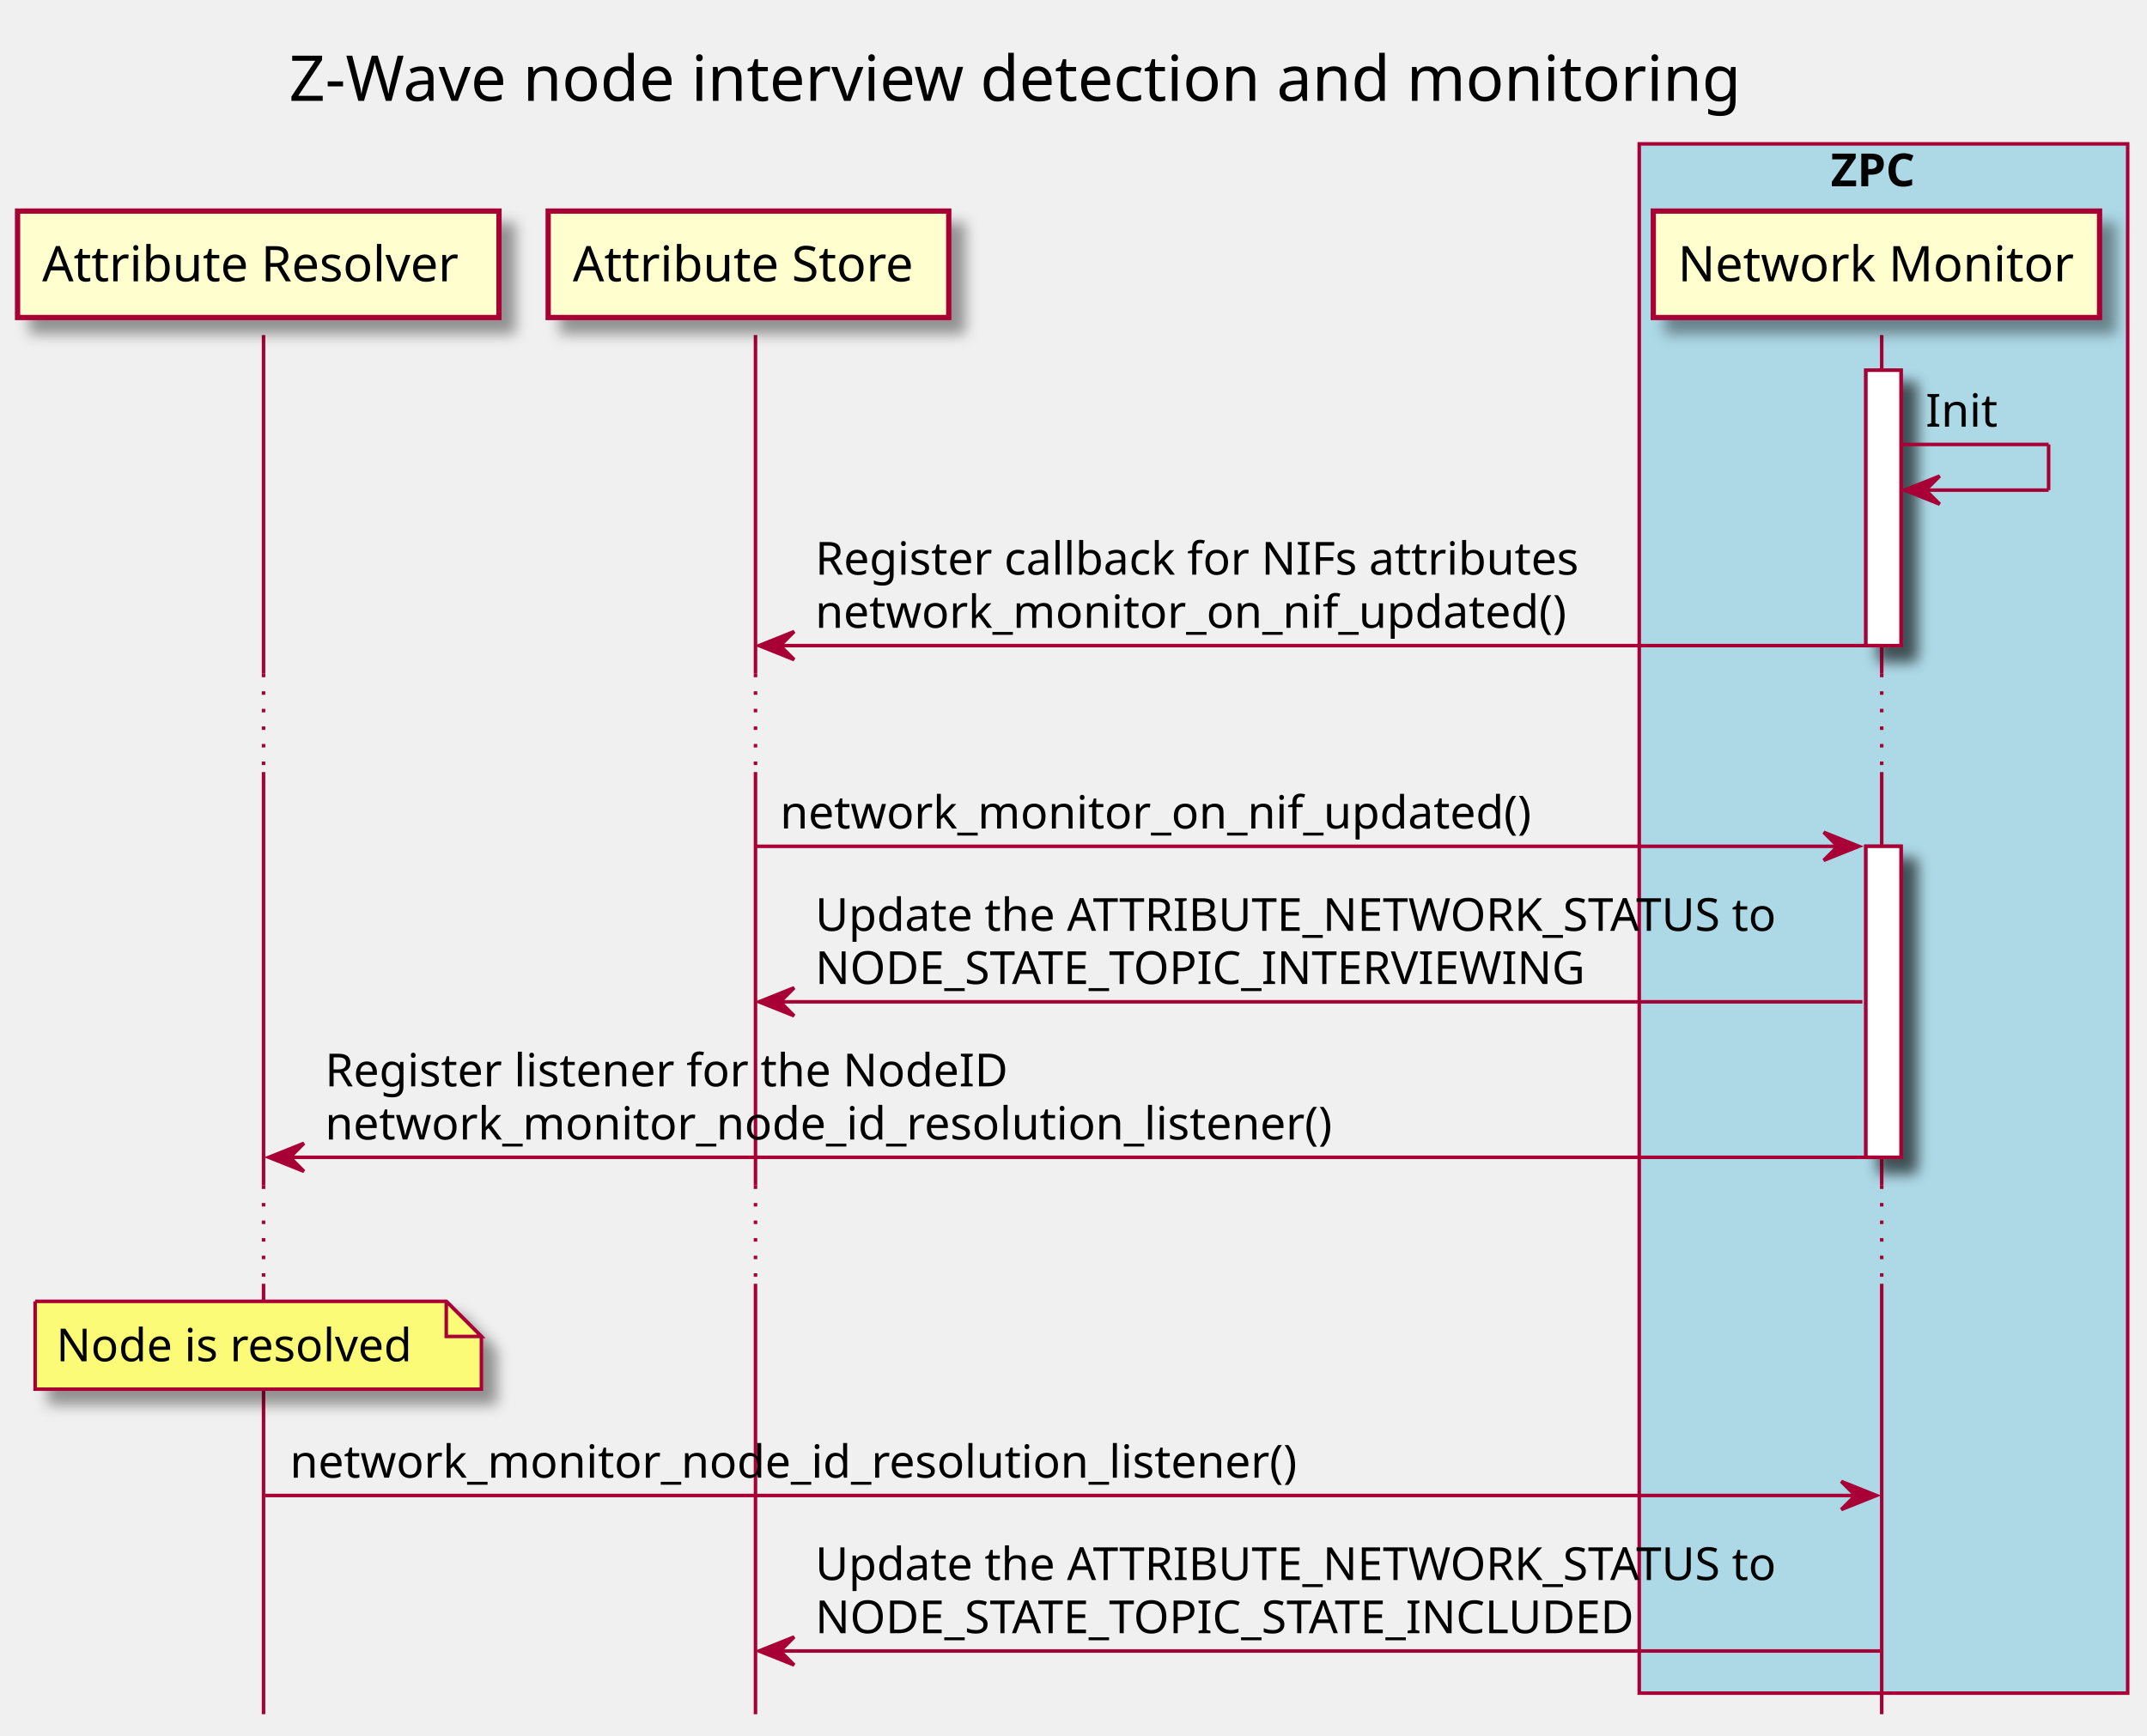
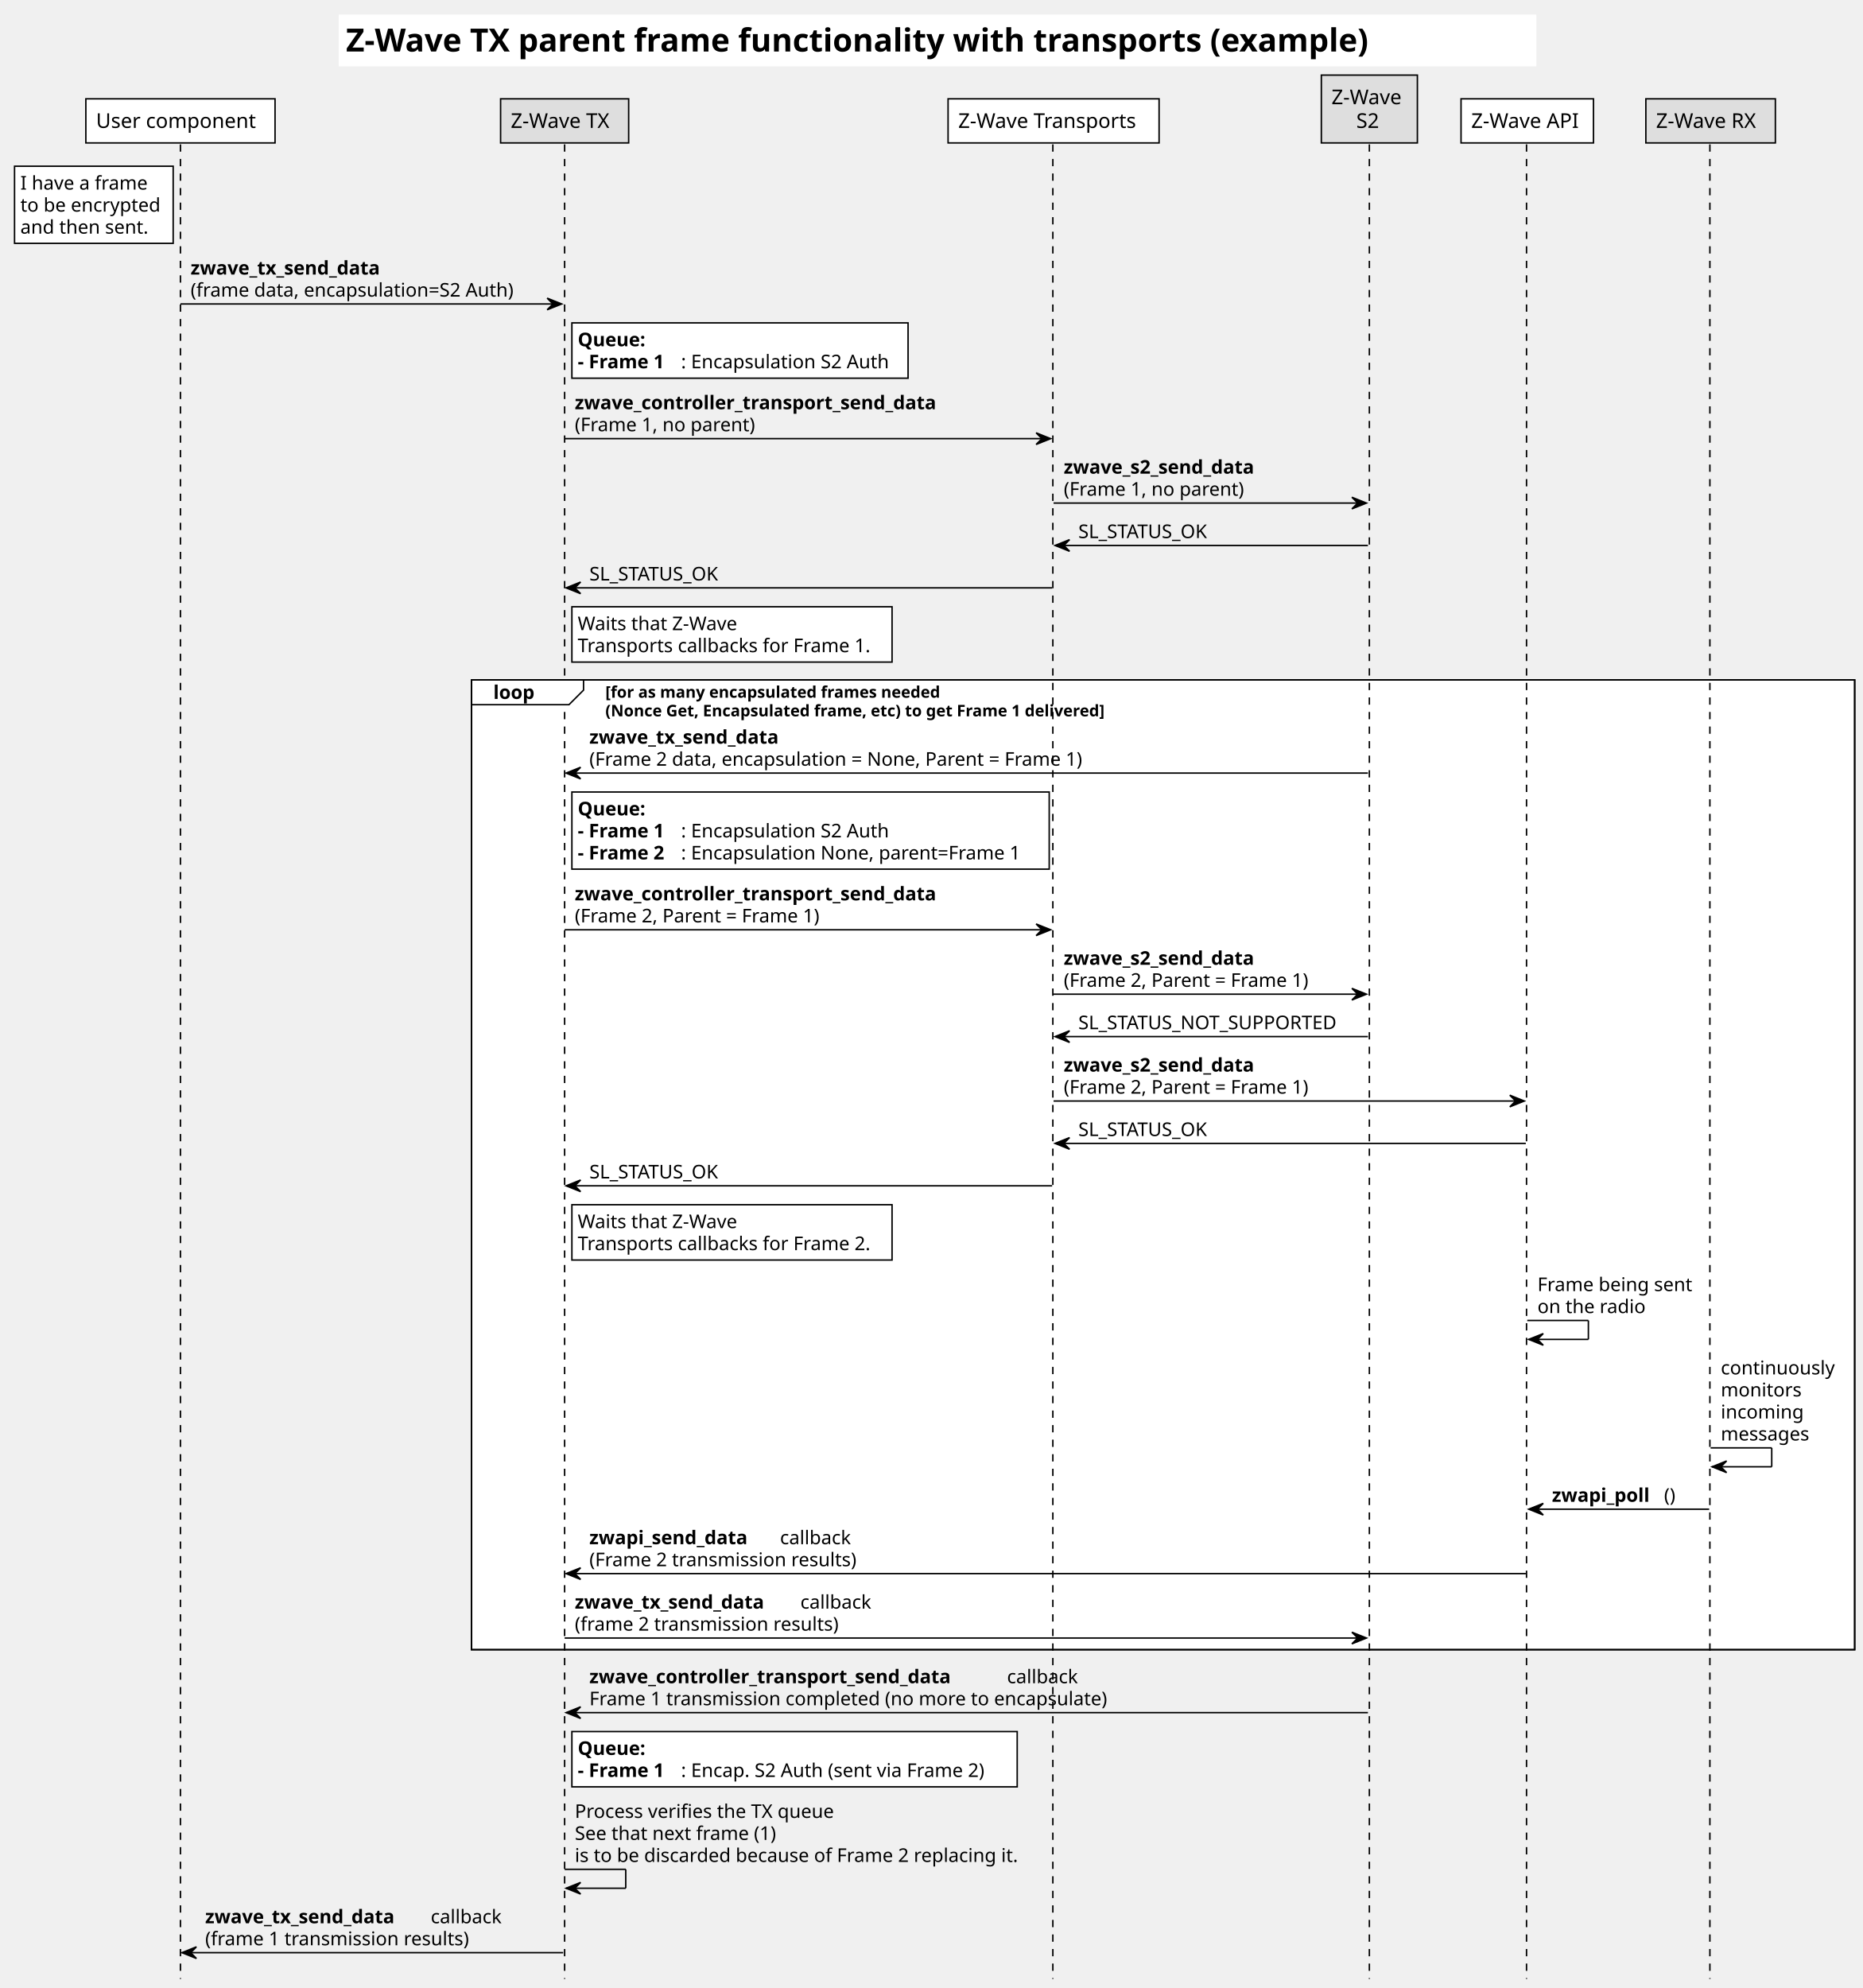
- <svg xmlns="http://www.w3.org/2000/svg" contentScriptType="application/ecmascript" contentStyleType="text/css" height="494px" preserveAspectRatio="none" style="width:611px;height:494px;" version="1.1" viewBox="0 0 611 494" width="611px" zoomAndPan="magnify">
-   <defs>
-     <filter height="300%" id="f1x34thfq04w1g" width="300%" x="-1" y="-1">
-       <feGaussianBlur result="blurOut" stdDeviation="2.0" />
-       <feColorMatrix in="blurOut" result="blurOut2" type="matrix" values="0 0 0 0 0 0 0 0 0 0 0 0 0 0 0 0 0 0 .4 0" />
-       <feOffset dx="4.0" dy="4.0" in="blurOut2" result="blurOut3" />
-       <feBlend in="SourceGraphic" in2="blurOut3" mode="normal" />
-     </filter>
-   </defs>
+ <svg xmlns="http://www.w3.org/2000/svg" contentScriptType="application/ecmascript" contentStyleType="text/css" height="1366px" preserveAspectRatio="none" style="width:1280px;height:1366px;background:#FFFFFF;" version="1.1" viewBox="0 0 1280 1366" width="1280px" zoomAndPan="magnify">
+   <defs />
  <g>
-     <text fill="#000000" font-family="sans-serif" font-size="18" lengthAdjust="spacing" textLength="442" x="82.25" y="28.708">Z-Wave node interview detection and monitoring</text>
-     <rect fill="#ADD8E6" height="441.023" style="stroke:#A80036;stroke-width:1.0;" width="139" x="466.5" y="40.953" />
-     <text fill="#000000" font-family="sans-serif" font-size="13" font-weight="bold" lengthAdjust="spacing" textLength="30" x="521" y="53.02">ZPC</text>
-     <rect fill="#FFFFFF" filter="url(#f1x34thfq04w1g)" height="78.398" style="stroke:#A80036;stroke-width:1.0;" width="10" x="531" y="105.383" />
-     <rect fill="#FFFFFF" filter="url(#f1x34thfq04w1g)" height="88.531" style="stroke:#A80036;stroke-width:1.0;" width="10" x="531" y="240.914" />
-     <line style="stroke:#A80036;stroke-width:1.0;" x1="75" x2="75" y1="95.383" y2="191.781" />
-     <line style="stroke:#A80036;stroke-width:1.0;stroke-dasharray:1.0,4.0;" x1="75" x2="75" y1="191.781" y2="219.781" />
-     <line style="stroke:#A80036;stroke-width:1.0;" x1="75" x2="75" y1="219.781" y2="337.445" />
-     <line style="stroke:#A80036;stroke-width:1.0;stroke-dasharray:1.0,4.0;" x1="75" x2="75" y1="337.445" y2="365.445" />
-     <line style="stroke:#A80036;stroke-width:1.0;" x1="75" x2="75" y1="365.445" y2="487.977" />
-     <line style="stroke:#A80036;stroke-width:1.0;" x1="215" x2="215" y1="95.383" y2="191.781" />
-     <line style="stroke:#A80036;stroke-width:1.0;stroke-dasharray:1.0,4.0;" x1="215" x2="215" y1="191.781" y2="219.781" />
-     <line style="stroke:#A80036;stroke-width:1.0;" x1="215" x2="215" y1="219.781" y2="337.445" />
-     <line style="stroke:#A80036;stroke-width:1.0;stroke-dasharray:1.0,4.0;" x1="215" x2="215" y1="337.445" y2="365.445" />
-     <line style="stroke:#A80036;stroke-width:1.0;" x1="215" x2="215" y1="365.445" y2="487.977" />
-     <line style="stroke:#A80036;stroke-width:1.0;" x1="535.5" x2="535.5" y1="95.383" y2="191.781" />
-     <line style="stroke:#A80036;stroke-width:1.0;stroke-dasharray:1.0,4.0;" x1="535.5" x2="535.5" y1="191.781" y2="219.781" />
-     <line style="stroke:#A80036;stroke-width:1.0;" x1="535.5" x2="535.5" y1="219.781" y2="337.445" />
-     <line style="stroke:#A80036;stroke-width:1.0;stroke-dasharray:1.0,4.0;" x1="535.5" x2="535.5" y1="337.445" y2="365.445" />
-     <line style="stroke:#A80036;stroke-width:1.0;" x1="535.5" x2="535.5" y1="365.445" y2="487.977" />
-     <rect fill="#FEFECE" filter="url(#f1x34thfq04w1g)" height="30.297" style="stroke:#A80036;stroke-width:1.5;" width="137" x="5" y="60.086" />
-     <text fill="#000000" font-family="sans-serif" font-size="14" lengthAdjust="spacing" textLength="123" x="12" y="80.081">Attribute Resolver</text>
-     <rect fill="#FEFECE" filter="url(#f1x34thfq04w1g)" height="30.297" style="stroke:#A80036;stroke-width:1.5;" width="114" x="156" y="60.086" />
-     <text fill="#000000" font-family="sans-serif" font-size="14" lengthAdjust="spacing" textLength="100" x="163" y="80.081">Attribute Store</text>
-     <rect fill="#FEFECE" filter="url(#f1x34thfq04w1g)" height="30.297" style="stroke:#A80036;stroke-width:1.5;" width="127" x="470.5" y="60.086" />
-     <text fill="#000000" font-family="sans-serif" font-size="14" lengthAdjust="spacing" textLength="113" x="477.5" y="80.081">Network Monitor</text>
-     <rect fill="#FFFFFF" filter="url(#f1x34thfq04w1g)" height="78.398" style="stroke:#A80036;stroke-width:1.0;" width="10" x="531" y="105.383" />
-     <rect fill="#FFFFFF" filter="url(#f1x34thfq04w1g)" height="88.531" style="stroke:#A80036;stroke-width:1.0;" width="10" x="531" y="240.914" />
-     <line style="stroke:#A80036;stroke-width:1.0;" x1="541" x2="583" y1="126.516" y2="126.516" />
-     <line style="stroke:#A80036;stroke-width:1.0;" x1="583" x2="583" y1="126.516" y2="139.516" />
-     <line style="stroke:#A80036;stroke-width:1.0;" x1="542" x2="583" y1="139.516" y2="139.516" />
-     <polygon fill="#A80036" points="552,135.516,542,139.516,552,143.516,548,139.516" style="stroke:#A80036;stroke-width:1.0;" />
-     <text fill="#000000" font-family="sans-serif" font-size="13" lengthAdjust="spacing" textLength="19" x="548" y="121.45">Init</text>
-     <polygon fill="#A80036" points="226,179.781,216,183.781,226,187.781,222,183.781" style="stroke:#A80036;stroke-width:1.0;" />
-     <line style="stroke:#A80036;stroke-width:1.0;" x1="220" x2="535" y1="183.781" y2="183.781" />
-     <text fill="#000000" font-family="sans-serif" font-size="13" lengthAdjust="spacing" textLength="225" x="232" y="163.583">Register callback for NIFs attributes</text>
-     <text fill="#000000" font-family="sans-serif" font-size="13" lengthAdjust="spacing" textLength="222" x="232" y="178.715">network_monitor_on_nif_updated()</text>
-     <polygon fill="#A80036" points="519,236.914,529,240.914,519,244.914,523,240.914" style="stroke:#A80036;stroke-width:1.0;" />
-     <line style="stroke:#A80036;stroke-width:1.0;" x1="215" x2="525" y1="240.914" y2="240.914" />
-     <text fill="#000000" font-family="sans-serif" font-size="13" lengthAdjust="spacing" textLength="222" x="222" y="235.848">network_monitor_on_nif_updated()</text>
-     <polygon fill="#A80036" points="226,281.18,216,285.18,226,289.18,222,285.18" style="stroke:#A80036;stroke-width:1.0;" />
-     <line style="stroke:#A80036;stroke-width:1.0;" x1="220" x2="530" y1="285.18" y2="285.18" />
-     <text fill="#000000" font-family="sans-serif" font-size="13" lengthAdjust="spacing" textLength="288" x="232" y="264.981">Update the ATTRIBUTE_NETWORK_STATUS to</text>
-     <text fill="#000000" font-family="sans-serif" font-size="13" lengthAdjust="spacing" textLength="226" x="232" y="280.114">NODE_STATE_TOPIC_INTERVIEWING</text>
-     <polygon fill="#A80036" points="86.5,325.445,76.5,329.445,86.5,333.445,82.5,329.445" style="stroke:#A80036;stroke-width:1.0;" />
-     <line style="stroke:#A80036;stroke-width:1.0;" x1="80.5" x2="535" y1="329.445" y2="329.445" />
-     <text fill="#000000" font-family="sans-serif" font-size="13" lengthAdjust="spacing" textLength="200" x="92.5" y="309.247">Register listener for the NodeID</text>
-     <text fill="#000000" font-family="sans-serif" font-size="13" lengthAdjust="spacing" textLength="298" x="92.5" y="324.379">network_monitor_node_id_resolution_listener()</text>
-     <path d="M10,370.445 L10,395.445 L137,395.445 L137,380.445 L127,370.445 L10,370.445 " fill="#FBFB77" filter="url(#f1x34thfq04w1g)" style="stroke:#A80036;stroke-width:1.0;" />
-     <path d="M127,370.445 L127,380.445 L137,380.445 L127,370.445 " fill="#FBFB77" style="stroke:#A80036;stroke-width:1.0;" />
-     <text fill="#000000" font-family="sans-serif" font-size="13" lengthAdjust="spacing" textLength="106" x="16" y="387.512">Node is resolved</text>
-     <polygon fill="#A80036" points="524,421.711,534,425.711,524,429.711,528,425.711" style="stroke:#A80036;stroke-width:1.0;" />
-     <line style="stroke:#A80036;stroke-width:1.0;" x1="75.5" x2="530" y1="425.711" y2="425.711" />
-     <text fill="#000000" font-family="sans-serif" font-size="13" lengthAdjust="spacing" textLength="298" x="82.5" y="420.645">network_monitor_node_id_resolution_listener()</text>
-     <polygon fill="#A80036" points="226,465.977,216,469.977,226,473.977,222,469.977" style="stroke:#A80036;stroke-width:1.0;" />
-     <line style="stroke:#A80036;stroke-width:1.0;" x1="220" x2="535" y1="469.977" y2="469.977" />
-     <text fill="#000000" font-family="sans-serif" font-size="13" lengthAdjust="spacing" textLength="288" x="232" y="449.778">Update the ATTRIBUTE_NETWORK_STATUS to</text>
-     <text fill="#000000" font-family="sans-serif" font-size="13" lengthAdjust="spacing" textLength="250" x="232" y="464.911">NODE_STATE_TOPIC_STATE_INCLUDED</text>
+     <rect fill="#FFFFFF" height="35.609" style="stroke:#FFFFFF;stroke-width:0.0;" width="823" x="232.75" y="10" />
+     <text fill="#000000" font-family="Verdana" font-size="22" font-weight="bold" lengthAdjust="spacing" textLength="813" x="237.75" y="35.421">Z-Wave TX parent frame functionality with transports (example)</text>
+     <rect fill="#FFFFFF" height="666.328" style="stroke:#000000;stroke-width:1.0;" width="950.5" x="324" y="467.195" />
+     <line style="stroke:#000000;stroke-width:1.0;stroke-dasharray:5.0,5.0;" x1="124" x2="124" y1="99.203" y2="1359.719" />
+     <line style="stroke:#000000;stroke-width:1.0;stroke-dasharray:5.0,5.0;" x1="388" x2="388" y1="99.203" y2="1359.719" />
+     <line style="stroke:#000000;stroke-width:1.0;stroke-dasharray:5.0,5.0;" x1="723.5" x2="723.5" y1="99.203" y2="1359.719" />
+     <line style="stroke:#000000;stroke-width:1.0;stroke-dasharray:5.0,5.0;" x1="941" x2="941" y1="99.203" y2="1359.719" />
+     <line style="stroke:#000000;stroke-width:1.0;stroke-dasharray:5.0,5.0;" x1="1049" x2="1049" y1="99.203" y2="1359.719" />
+     <line style="stroke:#000000;stroke-width:1.0;stroke-dasharray:5.0,5.0;" x1="1175" x2="1175" y1="99.203" y2="1359.719" />
+     <rect fill="#FFFFFF" height="30.297" style="stroke:#000000;stroke-width:1.0;" width="130" x="59" y="67.906" />
+     <text fill="#000000" font-family="Verdana" font-size="14" lengthAdjust="spacing" textLength="116" x="66" y="87.901">User component</text>
+     <rect fill="#DEDEDE" height="30.297" style="stroke:#000000;stroke-width:1.0;" width="88" x="344" y="67.906" />
+     <text fill="#000000" font-family="Verdana" font-size="14" lengthAdjust="spacing" textLength="74" x="351" y="87.901">Z-Wave TX</text>
+     <rect fill="#FFFFFF" height="30.297" style="stroke:#000000;stroke-width:1.0;" width="145" x="651.5" y="67.906" />
+     <text fill="#000000" font-family="Verdana" font-size="14" lengthAdjust="spacing" textLength="131" x="658.5" y="87.901">Z-Wave Transports</text>
+     <rect fill="#DEDEDE" height="46.594" style="stroke:#000000;stroke-width:1.0;" width="66" x="908" y="51.609" />
+     <text fill="#000000" font-family="Verdana" font-size="14" lengthAdjust="spacing" textLength="52" x="915" y="71.605">Z-Wave</text>
+     <text fill="#000000" font-family="Verdana" font-size="14" lengthAdjust="spacing" textLength="18" x="932" y="87.901">S2</text>
+     <rect fill="#FFFFFF" height="30.297" style="stroke:#000000;stroke-width:1.0;" width="91" x="1004" y="67.906" />
+     <text fill="#000000" font-family="Verdana" font-size="14" lengthAdjust="spacing" textLength="77" x="1011" y="87.901">Z-Wave API</text>
+     <rect fill="#DEDEDE" height="30.297" style="stroke:#000000;stroke-width:1.0;" width="89" x="1131" y="67.906" />
+     <text fill="#000000" font-family="Verdana" font-size="14" lengthAdjust="spacing" textLength="75" x="1138" y="87.901">Z-Wave RX</text>
+     <rect fill="#FFFFFF" height="53" style="stroke:#000000;stroke-width:1.0;" width="109" x="10" y="114.203" />
+     <text fill="#000000" font-family="Verdana" font-size="13" lengthAdjust="spacing" textLength="92" x="14" y="130.27">I have a frame</text>
+     <text fill="#000000" font-family="Verdana" font-size="13" lengthAdjust="spacing" textLength="101" x="14" y="145.403">to be encrypted</text>
+     <text fill="#000000" font-family="Verdana" font-size="13" lengthAdjust="spacing" textLength="93" x="14" y="160.536">and then sent.</text>
+     <polygon fill="#000000" points="376,204.867,386,208.867,376,212.867,380,208.867" style="stroke:#000000;stroke-width:1.0;" />
+     <line style="stroke:#000000;stroke-width:1.0;" x1="124" x2="382" y1="208.867" y2="208.867" />
+     <text fill="#000000" font-family="Verdana" font-size="13" font-weight="bold" lengthAdjust="spacing" textLength="151" x="131" y="188.668">zwave_tx_send_data</text>
+     <text fill="#000000" font-family="Verdana" font-size="13" lengthAdjust="spacing" textLength="240" x="131" y="203.801">(frame data, encapsulation=S2 Auth)</text>
+     <rect fill="#FFFFFF" height="38" style="stroke:#000000;stroke-width:1.0;" width="231" x="393" y="221.867" />
+     <text fill="#000000" font-family="Verdana" font-size="13" font-weight="bold" lengthAdjust="spacing" textLength="52" x="397" y="237.934">Queue:</text>
+     <text fill="#000000" font-family="Verdana" font-size="13" font-weight="bold" lengthAdjust="spacing" textLength="71" x="397" y="253.067">- Frame 1</text>
+     <text fill="#000000" font-family="Verdana" font-size="13" lengthAdjust="spacing" textLength="152" x="468" y="253.067">: Encapsulation S2 Auth</text>
+     <polygon fill="#000000" points="712,297.398,722,301.398,712,305.398,716,301.398" style="stroke:#000000;stroke-width:1.0;" />
+     <line style="stroke:#000000;stroke-width:1.0;" x1="388" x2="718" y1="301.398" y2="301.398" />
+     <text fill="#000000" font-family="Verdana" font-size="13" font-weight="bold" lengthAdjust="spacing" textLength="283" x="395" y="281.2">zwave_controller_transport_send_data</text>
+     <text fill="#000000" font-family="Verdana" font-size="13" lengthAdjust="spacing" textLength="133" x="395" y="296.332">(Frame 1, no parent)</text>
+     <polygon fill="#000000" points="929,341.664,939,345.664,929,349.664,933,345.664" style="stroke:#000000;stroke-width:1.0;" />
+     <line style="stroke:#000000;stroke-width:1.0;" x1="724" x2="935" y1="345.664" y2="345.664" />
+     <text fill="#000000" font-family="Verdana" font-size="13" font-weight="bold" lengthAdjust="spacing" textLength="154" x="731" y="325.465">zwave_s2_send_data</text>
+     <text fill="#000000" font-family="Verdana" font-size="13" lengthAdjust="spacing" textLength="133" x="731" y="340.598">(Frame 1, no parent)</text>
+     <polygon fill="#000000" points="735,370.797,725,374.797,735,378.797,731,374.797" style="stroke:#000000;stroke-width:1.0;" />
+     <line style="stroke:#000000;stroke-width:1.0;" x1="729" x2="940" y1="374.797" y2="374.797" />
+     <text fill="#000000" font-family="Verdana" font-size="13" lengthAdjust="spacing" textLength="99" x="741" y="369.731">SL_STATUS_OK</text>
+     <polygon fill="#000000" points="399,399.93,389,403.93,399,407.93,395,403.93" style="stroke:#000000;stroke-width:1.0;" />
+     <line style="stroke:#000000;stroke-width:1.0;" x1="393" x2="723" y1="403.93" y2="403.93" />
+     <text fill="#000000" font-family="Verdana" font-size="13" lengthAdjust="spacing" textLength="99" x="405" y="398.864">SL_STATUS_OK</text>
+     <rect fill="#FFFFFF" height="38" style="stroke:#000000;stroke-width:1.0;" width="220" x="393" y="416.93" />
+     <text fill="#000000" font-family="Verdana" font-size="13" lengthAdjust="spacing" textLength="117" x="397" y="432.997">Waits that Z-Wave</text>
+     <text fill="#000000" font-family="Verdana" font-size="13" lengthAdjust="spacing" textLength="212" x="397" y="448.129">Transports callbacks for Frame 1.</text>
+     <path d="M324,467.195 L401,467.195 L401,474.195 L391,484.195 L324,484.195 L324,467.195 " fill="#FFFFFF" style="stroke:#000000;stroke-width:1.0;" />
+     <rect fill="none" height="666.328" style="stroke:#000000;stroke-width:1.0;" width="950.5" x="324" y="467.195" />
+     <text fill="#000000" font-family="Verdana" font-size="13" font-weight="bold" lengthAdjust="spacing" textLength="32" x="339" y="480.262">loop</text>
+     <text fill="#000000" font-family="Verdana" font-size="11" font-weight="bold" lengthAdjust="spacing" textLength="271" x="416" y="479.406">[for as many encapsulated frames needed</text>
+     <text fill="#000000" font-family="Verdana" font-size="11" font-weight="bold" lengthAdjust="spacing" textLength="407" x="416" y="492.21">(Nonce Get, Encapsulated frame, etc) to get Frame 1 delivered]</text>
+     <polygon fill="#000000" points="399,527.203,389,531.203,399,535.203,395,531.203" style="stroke:#000000;stroke-width:1.0;" />
+     <line style="stroke:#000000;stroke-width:1.0;" x1="393" x2="940" y1="531.203" y2="531.203" />
+     <text fill="#000000" font-family="Verdana" font-size="13" font-weight="bold" lengthAdjust="spacing" textLength="151" x="405" y="511.004">zwave_tx_send_data</text>
+     <text fill="#000000" font-family="Verdana" font-size="13" lengthAdjust="spacing" textLength="368" x="405" y="526.137">(Frame 2 data, encapsulation = None, Parent = Frame 1)</text>
+     <rect fill="#FFFFFF" height="53" style="stroke:#000000;stroke-width:1.0;" width="328" x="393" y="544.203" />
+     <text fill="#000000" font-family="Verdana" font-size="13" font-weight="bold" lengthAdjust="spacing" textLength="52" x="397" y="560.27">Queue:</text>
+     <text fill="#000000" font-family="Verdana" font-size="13" font-weight="bold" lengthAdjust="spacing" textLength="71" x="397" y="575.403">- Frame 1</text>
+     <text fill="#000000" font-family="Verdana" font-size="13" lengthAdjust="spacing" textLength="152" x="468" y="575.403">: Encapsulation S2 Auth</text>
+     <text fill="#000000" font-family="Verdana" font-size="13" font-weight="bold" lengthAdjust="spacing" textLength="71" x="397" y="590.536">- Frame 2</text>
+     <text fill="#000000" font-family="Verdana" font-size="13" lengthAdjust="spacing" textLength="249" x="468" y="590.536">: Encapsulation None, parent=Frame 1</text>
+     <polygon fill="#000000" points="712,634.867,722,638.867,712,642.867,716,638.867" style="stroke:#000000;stroke-width:1.0;" />
+     <line style="stroke:#000000;stroke-width:1.0;" x1="388" x2="718" y1="638.867" y2="638.867" />
+     <text fill="#000000" font-family="Verdana" font-size="13" font-weight="bold" lengthAdjust="spacing" textLength="283" x="395" y="618.668">zwave_controller_transport_send_data</text>
+     <text fill="#000000" font-family="Verdana" font-size="13" lengthAdjust="spacing" textLength="185" x="395" y="633.801">(Frame 2, Parent = Frame 1)</text>
+     <polygon fill="#000000" points="929,679.133,939,683.133,929,687.133,933,683.133" style="stroke:#000000;stroke-width:1.0;" />
+     <line style="stroke:#000000;stroke-width:1.0;" x1="724" x2="935" y1="683.133" y2="683.133" />
+     <text fill="#000000" font-family="Verdana" font-size="13" font-weight="bold" lengthAdjust="spacing" textLength="154" x="731" y="662.934">zwave_s2_send_data</text>
+     <text fill="#000000" font-family="Verdana" font-size="13" lengthAdjust="spacing" textLength="185" x="731" y="678.067">(Frame 2, Parent = Frame 1)</text>
+     <polygon fill="#000000" points="735,708.266,725,712.266,735,716.266,731,712.266" style="stroke:#000000;stroke-width:1.0;" />
+     <line style="stroke:#000000;stroke-width:1.0;" x1="729" x2="940" y1="712.266" y2="712.266" />
+     <text fill="#000000" font-family="Verdana" font-size="13" lengthAdjust="spacing" textLength="193" x="741" y="707.2">SL_STATUS_NOT_SUPPORTED</text>
+     <polygon fill="#000000" points="1037.5,752.531,1047.5,756.531,1037.5,760.531,1041.5,756.531" style="stroke:#000000;stroke-width:1.0;" />
+     <line style="stroke:#000000;stroke-width:1.0;" x1="724" x2="1043.5" y1="756.531" y2="756.531" />
+     <text fill="#000000" font-family="Verdana" font-size="13" font-weight="bold" lengthAdjust="spacing" textLength="154" x="731" y="736.332">zwave_s2_send_data</text>
+     <text fill="#000000" font-family="Verdana" font-size="13" lengthAdjust="spacing" textLength="185" x="731" y="751.465">(Frame 2, Parent = Frame 1)</text>
+     <polygon fill="#000000" points="735,781.664,725,785.664,735,789.664,731,785.664" style="stroke:#000000;stroke-width:1.0;" />
+     <line style="stroke:#000000;stroke-width:1.0;" x1="729" x2="1048.5" y1="785.664" y2="785.664" />
+     <text fill="#000000" font-family="Verdana" font-size="13" lengthAdjust="spacing" textLength="99" x="741" y="780.598">SL_STATUS_OK</text>
+     <polygon fill="#000000" points="399,810.797,389,814.797,399,818.797,395,814.797" style="stroke:#000000;stroke-width:1.0;" />
+     <line style="stroke:#000000;stroke-width:1.0;" x1="393" x2="723" y1="814.797" y2="814.797" />
+     <text fill="#000000" font-family="Verdana" font-size="13" lengthAdjust="spacing" textLength="99" x="405" y="809.731">SL_STATUS_OK</text>
+     <rect fill="#FFFFFF" height="38" style="stroke:#000000;stroke-width:1.0;" width="220" x="393" y="827.797" />
+     <text fill="#000000" font-family="Verdana" font-size="13" lengthAdjust="spacing" textLength="117" x="397" y="843.864">Waits that Z-Wave</text>
+     <text fill="#000000" font-family="Verdana" font-size="13" lengthAdjust="spacing" textLength="212" x="397" y="858.997">Transports callbacks for Frame 2.</text>
+     <line style="stroke:#000000;stroke-width:1.0;" x1="1049.5" x2="1091.5" y1="907.328" y2="907.328" />
+     <line style="stroke:#000000;stroke-width:1.0;" x1="1091.5" x2="1091.5" y1="907.328" y2="920.328" />
+     <line style="stroke:#000000;stroke-width:1.0;" x1="1050.5" x2="1091.5" y1="920.328" y2="920.328" />
+     <polygon fill="#000000" points="1060.5,916.328,1050.5,920.328,1060.5,924.328,1056.5,920.328" style="stroke:#000000;stroke-width:1.0;" />
+     <text fill="#000000" font-family="Verdana" font-size="13" lengthAdjust="spacing" textLength="112" x="1056.5" y="887.129">Frame being sent</text>
+     <text fill="#000000" font-family="Verdana" font-size="13" lengthAdjust="spacing" textLength="77" x="1056.5" y="902.262">on the radio</text>
+     <line style="stroke:#000000;stroke-width:1.0;" x1="1175.5" x2="1217.5" y1="994.859" y2="994.859" />
+     <line style="stroke:#000000;stroke-width:1.0;" x1="1217.5" x2="1217.5" y1="994.859" y2="1007.859" />
+     <line style="stroke:#000000;stroke-width:1.0;" x1="1176.5" x2="1217.5" y1="1007.859" y2="1007.859" />
+     <polygon fill="#000000" points="1186.5,1003.859,1176.5,1007.859,1186.5,1011.859,1182.5,1007.859" style="stroke:#000000;stroke-width:1.0;" />
+     <text fill="#000000" font-family="Verdana" font-size="13" lengthAdjust="spacing" textLength="80" x="1182.5" y="944.395">continuously</text>
+     <text fill="#000000" font-family="Verdana" font-size="13" lengthAdjust="spacing" textLength="57" x="1182.5" y="959.528">monitors</text>
+     <text fill="#000000" font-family="Verdana" font-size="13" lengthAdjust="spacing" textLength="58" x="1182.5" y="974.661">incoming</text>
+     <text fill="#000000" font-family="Verdana" font-size="13" lengthAdjust="spacing" textLength="66" x="1182.5" y="989.793">messages</text>
+     <polygon fill="#000000" points="1060.5,1032.992,1050.5,1036.992,1060.5,1040.992,1056.5,1036.992" style="stroke:#000000;stroke-width:1.0;" />
+     <line style="stroke:#000000;stroke-width:1.0;" x1="1054.5" x2="1174.5" y1="1036.992" y2="1036.992" />
+     <text fill="#000000" font-family="Verdana" font-size="13" font-weight="bold" lengthAdjust="spacing" textLength="77" x="1066.5" y="1031.926">zwapi_poll</text>
+     <text fill="#000000" font-family="Verdana" font-size="13" lengthAdjust="spacing" textLength="10" x="1143.5" y="1031.926">()</text>
+     <polygon fill="#000000" points="399,1077.258,389,1081.258,399,1085.258,395,1081.258" style="stroke:#000000;stroke-width:1.0;" />
+     <line style="stroke:#000000;stroke-width:1.0;" x1="393" x2="1048.5" y1="1081.258" y2="1081.258" />
+     <text fill="#000000" font-family="Verdana" font-size="13" font-weight="bold" lengthAdjust="spacing" textLength="127" x="405" y="1061.059">zwapi_send_data</text>
+     <text fill="#000000" font-family="Verdana" font-size="13" lengthAdjust="spacing" textLength="51" x="536" y="1061.059">callback</text>
+     <text fill="#000000" font-family="Verdana" font-size="13" lengthAdjust="spacing" textLength="196" x="405" y="1076.192">(Frame 2 transmission results)</text>
+     <polygon fill="#000000" points="929,1121.523,939,1125.523,929,1129.523,933,1125.523" style="stroke:#000000;stroke-width:1.0;" />
+     <line style="stroke:#000000;stroke-width:1.0;" x1="388" x2="935" y1="1125.523" y2="1125.523" />
+     <text fill="#000000" font-family="Verdana" font-size="13" font-weight="bold" lengthAdjust="spacing" textLength="151" x="395" y="1105.325">zwave_tx_send_data</text>
+     <text fill="#000000" font-family="Verdana" font-size="13" lengthAdjust="spacing" textLength="51" x="550" y="1105.325">callback</text>
+     <text fill="#000000" font-family="Verdana" font-size="13" lengthAdjust="spacing" textLength="193" x="395" y="1120.457">(frame 2 transmission results)</text>
+     <polygon fill="#000000" points="399,1172.789,389,1176.789,399,1180.789,395,1176.789" style="stroke:#000000;stroke-width:1.0;" />
+     <line style="stroke:#000000;stroke-width:1.0;" x1="393" x2="940" y1="1176.789" y2="1176.789" />
+     <text fill="#000000" font-family="Verdana" font-size="13" font-weight="bold" lengthAdjust="spacing" textLength="283" x="405" y="1156.59">zwave_controller_transport_send_data</text>
+     <text fill="#000000" font-family="Verdana" font-size="13" lengthAdjust="spacing" textLength="51" x="692" y="1156.59">callback</text>
+     <text fill="#000000" font-family="Verdana" font-size="13" lengthAdjust="spacing" textLength="378" x="405" y="1171.723">Frame 1 transmission completed (no more to encapsulate)</text>
+     <rect fill="#FFFFFF" height="38" style="stroke:#000000;stroke-width:1.0;" width="306" x="393" y="1189.789" />
+     <text fill="#000000" font-family="Verdana" font-size="13" font-weight="bold" lengthAdjust="spacing" textLength="52" x="397" y="1205.856">Queue:</text>
+     <text fill="#000000" font-family="Verdana" font-size="13" font-weight="bold" lengthAdjust="spacing" textLength="71" x="397" y="1220.989">- Frame 1</text>
+     <text fill="#000000" font-family="Verdana" font-size="13" lengthAdjust="spacing" textLength="227" x="468" y="1220.989">: Encap. S2 Auth (sent via Frame 2)</text>
+     <line style="stroke:#000000;stroke-width:1.0;" x1="388" x2="430" y1="1284.453" y2="1284.453" />
+     <line style="stroke:#000000;stroke-width:1.0;" x1="430" x2="430" y1="1284.453" y2="1297.453" />
+     <line style="stroke:#000000;stroke-width:1.0;" x1="389" x2="430" y1="1297.453" y2="1297.453" />
+     <polygon fill="#000000" points="399,1293.453,389,1297.453,399,1301.453,395,1297.453" style="stroke:#000000;stroke-width:1.0;" />
+     <text fill="#000000" font-family="Verdana" font-size="13" lengthAdjust="spacing" textLength="187" x="395" y="1249.122">Process verifies the TX queue</text>
+     <text fill="#000000" font-family="Verdana" font-size="13" lengthAdjust="spacing" textLength="151" x="395" y="1264.254">See that next frame (1)</text>
+     <text fill="#000000" font-family="Verdana" font-size="13" lengthAdjust="spacing" textLength="322" x="395" y="1279.387">is to be discarded because of Frame 2 replacing it.</text>
+     <polygon fill="#000000" points="135,1337.719,125,1341.719,135,1345.719,131,1341.719" style="stroke:#000000;stroke-width:1.0;" />
+     <line style="stroke:#000000;stroke-width:1.0;" x1="129" x2="387" y1="1341.719" y2="1341.719" />
+     <text fill="#000000" font-family="Verdana" font-size="13" font-weight="bold" lengthAdjust="spacing" textLength="151" x="141" y="1321.52">zwave_tx_send_data</text>
+     <text fill="#000000" font-family="Verdana" font-size="13" lengthAdjust="spacing" textLength="51" x="296" y="1321.52">callback</text>
+     <text fill="#000000" font-family="Verdana" font-size="13" lengthAdjust="spacing" textLength="193" x="141" y="1336.653">(frame 1 transmission results)</text>
  </g>
</svg>
